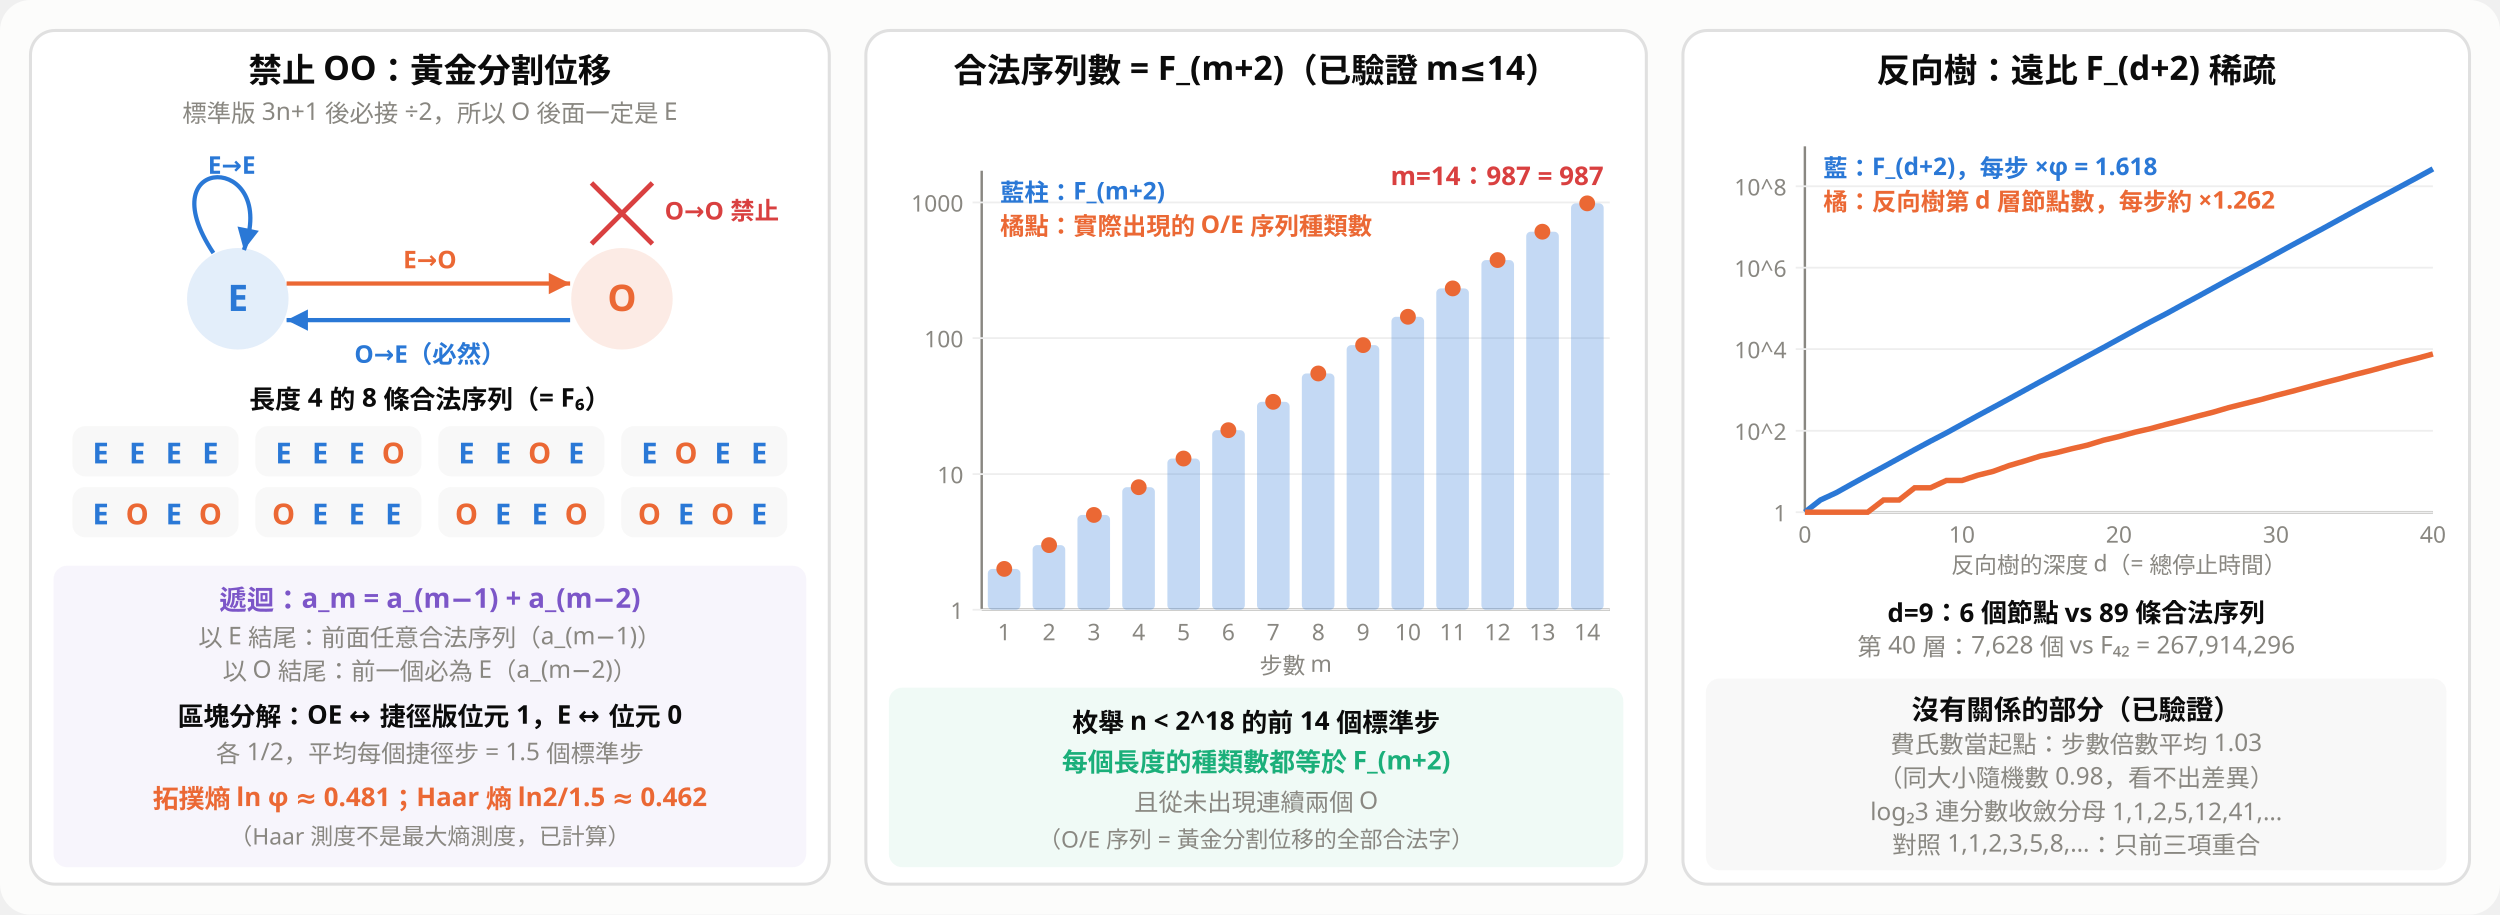
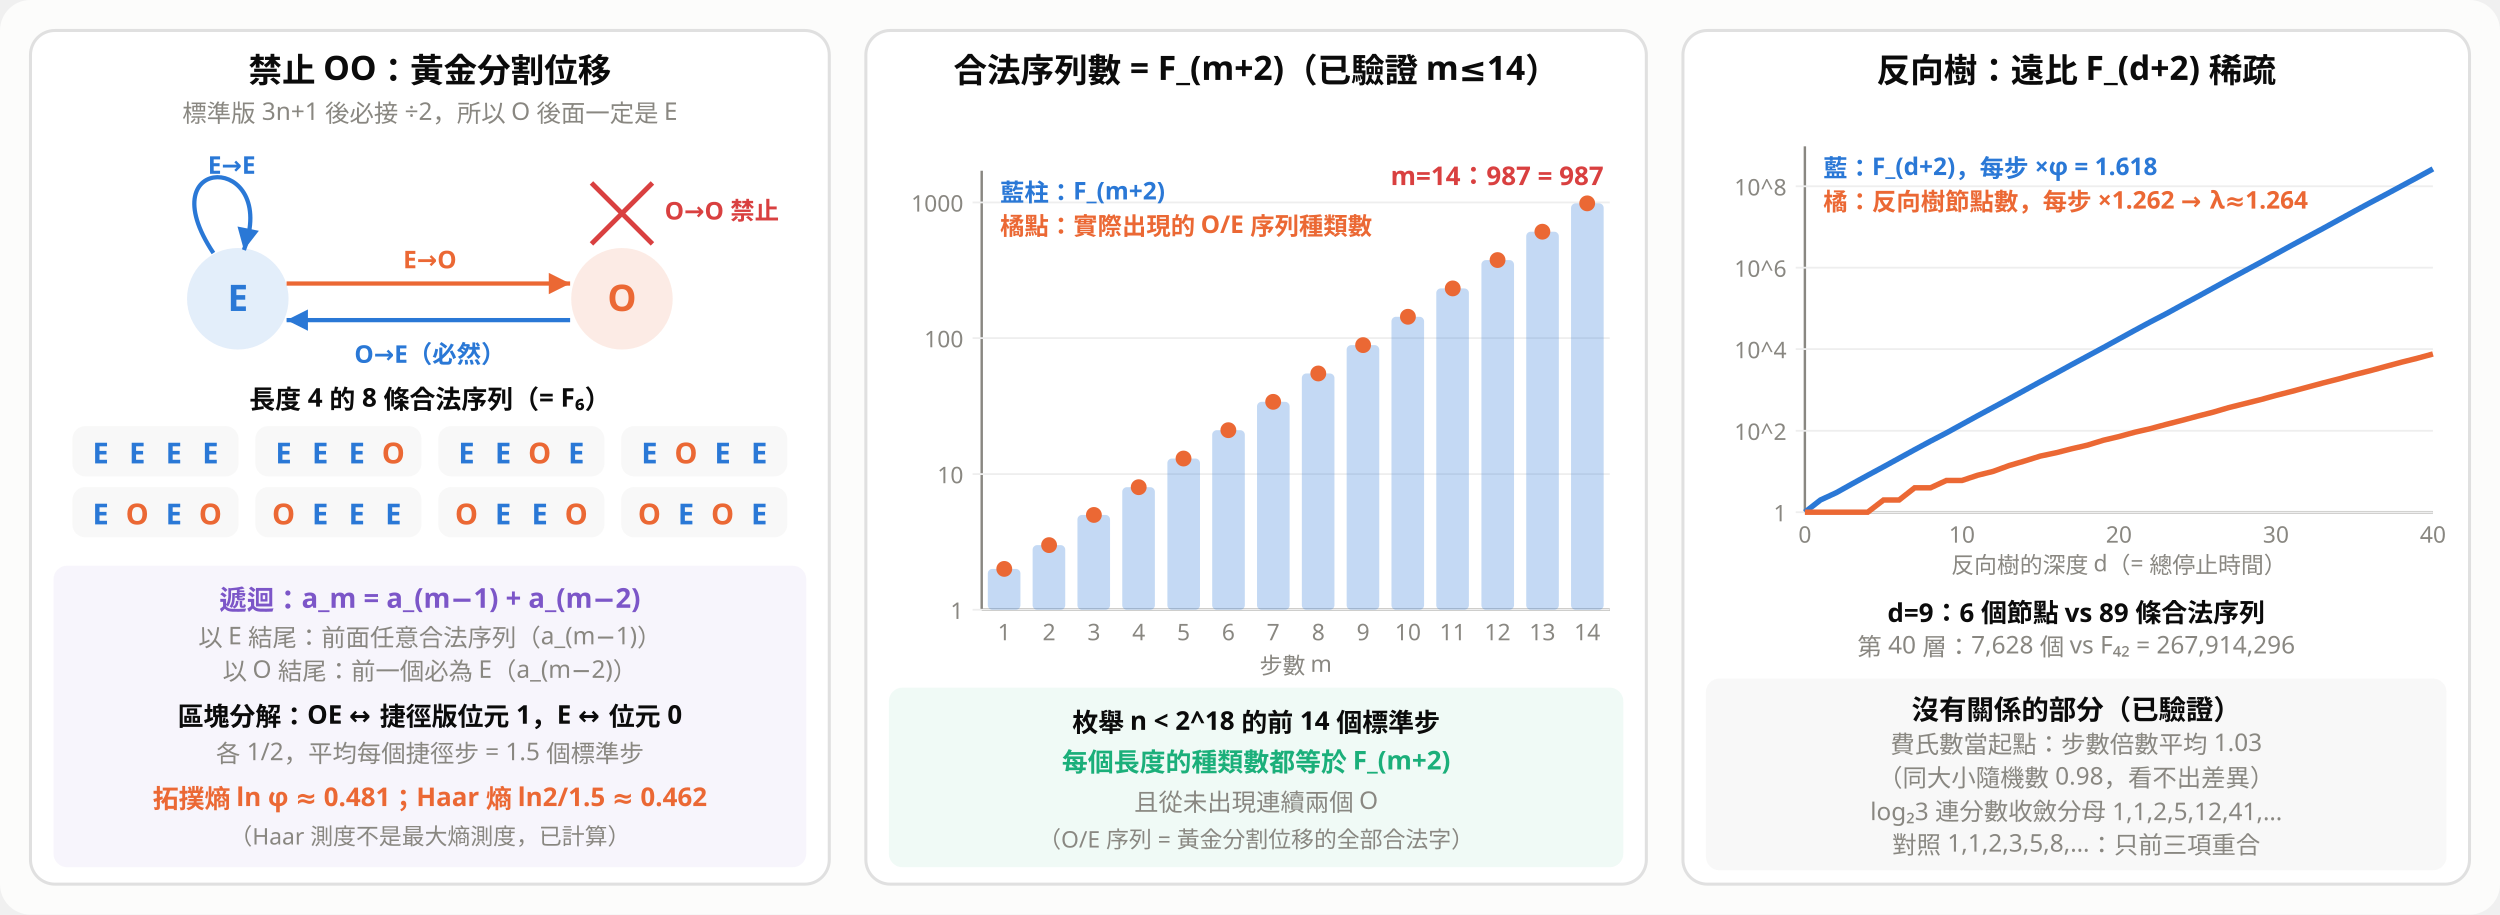
<svg xmlns="http://www.w3.org/2000/svg" viewBox="0 0 820 300" width="820" height="300" font-family="system-ui,sans-serif">
  <rect width="820" height="300" fill="#fcfcfb" rx="10" />
  <rect x="10" y="10" width="262" height="280" fill="white" rx="8" stroke="#e0e0e0" stroke-width="1" />
  <text x="141.0" y="27" text-anchor="middle" font-size="11" font-weight="700" fill="#0b0b0b">禁止 OO：黃金分割位移</text>
  <text x="141.0" y="40.0" text-anchor="middle" font-size="8" font-weight="400" fill="#898781">標準版 3n+1 後必接 ÷2，所以 O 後面一定是 E</text>
  <circle cx="78" cy="98" r="16" fill="#2a78d6" opacity="0.13" stroke="#2a78d6" stroke-width="1.3" />
  <text x="78.0" y="102.0" text-anchor="middle" font-size="12" font-weight="700" fill="#2a78d6">E</text>
  <circle cx="204" cy="98" r="16" fill="#eb6834" opacity="0.13" stroke="#eb6834" stroke-width="1.3" />
  <text x="204.0" y="102.0" text-anchor="middle" font-size="12" font-weight="700" fill="#eb6834">O</text>
  <path d="M70,83 C48,50 92,50 80,82" fill="none" stroke="#2a78d6" stroke-width="1.4" />
  <polygon points="80.0,82.0 77.9,74.3 84.9,75.7" fill="#2a78d6" />
  <text x="76.0" y="57.0" text-anchor="middle" font-size="8" font-weight="700" fill="#2a78d6">E→E</text>
  <line x1="94" y1="93" x2="187" y2="93" stroke="#eb6834" stroke-width="1.4" />
  <polygon points="187.0,93.0 180.0,96.5 180.0,89.5" fill="#eb6834" />
  <text x="141.0" y="88.0" text-anchor="middle" font-size="8" font-weight="700" fill="#eb6834">E→O</text>
  <line x1="187" y1="105" x2="94" y2="105" stroke="#2a78d6" stroke-width="1.4" />
  <polygon points="94.0,105.0 101.0,101.5 101.0,108.5" fill="#2a78d6" />
  <text x="141.0" y="119.0" text-anchor="middle" font-size="8" font-weight="700" fill="#2a78d6">O→E（必然）</text>
  <line x1="194" y1="80" x2="214" y2="60" stroke="#d94040" stroke-width="1.6" />
  <line x1="214" y1="80" x2="194" y2="60" stroke="#d94040" stroke-width="1.6" />
  <text x="218.0" y="72.0" text-anchor="start" font-size="8" font-weight="700" fill="#d94040">O→O 禁止</text>
  <text x="141.0" y="134.0" text-anchor="middle" font-size="8.5" font-weight="700" fill="#0b0b0b">長度 4 的 8 條合法序列（= F₆）</text>
  <rect x="24" y="140" width="54" height="16" rx="4" fill="#898781" opacity="0.06" stroke="#898781" stroke-width="0.5" />
  <text x="33.0" y="152.0" text-anchor="middle" font-size="9.5" font-weight="700" fill="#2a78d6">E</text>
  <text x="45.0" y="152.0" text-anchor="middle" font-size="9.5" font-weight="700" fill="#2a78d6">E</text>
  <text x="57.0" y="152.0" text-anchor="middle" font-size="9.5" font-weight="700" fill="#2a78d6">E</text>
  <text x="69.0" y="152.0" text-anchor="middle" font-size="9.5" font-weight="700" fill="#2a78d6">E</text>
  <rect x="84" y="140" width="54" height="16" rx="4" fill="#898781" opacity="0.06" stroke="#898781" stroke-width="0.5" />
  <text x="93.0" y="152.0" text-anchor="middle" font-size="9.5" font-weight="700" fill="#2a78d6">E</text>
  <text x="105.0" y="152.0" text-anchor="middle" font-size="9.5" font-weight="700" fill="#2a78d6">E</text>
  <text x="117.0" y="152.0" text-anchor="middle" font-size="9.5" font-weight="700" fill="#2a78d6">E</text>
  <text x="129.0" y="152.0" text-anchor="middle" font-size="9.5" font-weight="700" fill="#eb6834">O</text>
  <rect x="144" y="140" width="54" height="16" rx="4" fill="#898781" opacity="0.06" stroke="#898781" stroke-width="0.5" />
  <text x="153.0" y="152.0" text-anchor="middle" font-size="9.5" font-weight="700" fill="#2a78d6">E</text>
  <text x="165.0" y="152.0" text-anchor="middle" font-size="9.5" font-weight="700" fill="#2a78d6">E</text>
  <text x="177.0" y="152.0" text-anchor="middle" font-size="9.5" font-weight="700" fill="#eb6834">O</text>
  <text x="189.0" y="152.0" text-anchor="middle" font-size="9.5" font-weight="700" fill="#2a78d6">E</text>
  <rect x="204" y="140" width="54" height="16" rx="4" fill="#898781" opacity="0.06" stroke="#898781" stroke-width="0.5" />
  <text x="213.0" y="152.0" text-anchor="middle" font-size="9.5" font-weight="700" fill="#2a78d6">E</text>
  <text x="225.0" y="152.0" text-anchor="middle" font-size="9.5" font-weight="700" fill="#eb6834">O</text>
  <text x="237.0" y="152.0" text-anchor="middle" font-size="9.5" font-weight="700" fill="#2a78d6">E</text>
  <text x="249.0" y="152.0" text-anchor="middle" font-size="9.5" font-weight="700" fill="#2a78d6">E</text>
  <rect x="24" y="160" width="54" height="16" rx="4" fill="#898781" opacity="0.06" stroke="#898781" stroke-width="0.5" />
  <text x="33.0" y="172.0" text-anchor="middle" font-size="9.5" font-weight="700" fill="#2a78d6">E</text>
  <text x="45.0" y="172.0" text-anchor="middle" font-size="9.5" font-weight="700" fill="#eb6834">O</text>
  <text x="57.0" y="172.0" text-anchor="middle" font-size="9.5" font-weight="700" fill="#2a78d6">E</text>
  <text x="69.0" y="172.0" text-anchor="middle" font-size="9.5" font-weight="700" fill="#eb6834">O</text>
  <rect x="84" y="160" width="54" height="16" rx="4" fill="#898781" opacity="0.06" stroke="#898781" stroke-width="0.5" />
  <text x="93.0" y="172.0" text-anchor="middle" font-size="9.5" font-weight="700" fill="#eb6834">O</text>
  <text x="105.0" y="172.0" text-anchor="middle" font-size="9.5" font-weight="700" fill="#2a78d6">E</text>
  <text x="117.0" y="172.0" text-anchor="middle" font-size="9.5" font-weight="700" fill="#2a78d6">E</text>
  <text x="129.0" y="172.0" text-anchor="middle" font-size="9.5" font-weight="700" fill="#2a78d6">E</text>
  <rect x="144" y="160" width="54" height="16" rx="4" fill="#898781" opacity="0.06" stroke="#898781" stroke-width="0.5" />
  <text x="153.0" y="172.0" text-anchor="middle" font-size="9.5" font-weight="700" fill="#eb6834">O</text>
  <text x="165.0" y="172.0" text-anchor="middle" font-size="9.5" font-weight="700" fill="#2a78d6">E</text>
  <text x="177.0" y="172.0" text-anchor="middle" font-size="9.5" font-weight="700" fill="#2a78d6">E</text>
  <text x="189.0" y="172.0" text-anchor="middle" font-size="9.5" font-weight="700" fill="#eb6834">O</text>
  <rect x="204" y="160" width="54" height="16" rx="4" fill="#898781" opacity="0.06" stroke="#898781" stroke-width="0.5" />
  <text x="213.0" y="172.0" text-anchor="middle" font-size="9.5" font-weight="700" fill="#eb6834">O</text>
  <text x="225.0" y="172.0" text-anchor="middle" font-size="9.5" font-weight="700" fill="#2a78d6">E</text>
  <text x="237.0" y="172.0" text-anchor="middle" font-size="9.5" font-weight="700" fill="#eb6834">O</text>
  <text x="249.0" y="172.0" text-anchor="middle" font-size="9.5" font-weight="700" fill="#2a78d6">E</text>
  <rect x="18" y="186" width="246" height="98" rx="4" fill="#7c56c8" opacity="0.06" stroke="#7c56c8" stroke-width="0.9" />
  <text x="141.0" y="200.0" text-anchor="middle" font-size="9" font-weight="700" fill="#7c56c8">遞迴：a_m = a_(m−1) + a_(m−2)</text>
  <text x="141.0" y="212.0" text-anchor="middle" font-size="8" font-weight="400" fill="#898781">以 E 結尾：前面任意合法序列（a_(m−1)）</text>
  <text x="141.0" y="223.0" text-anchor="middle" font-size="8" font-weight="400" fill="#898781">以 O 結尾：前一個必為 E（a_(m−2)）</text>
  <text x="141.0" y="238.0" text-anchor="middle" font-size="8.5" font-weight="700" fill="#0b0b0b">區塊分解：OE ↔ 捷徑版位元 1，E ↔ 位元 0</text>
  <text x="141.0" y="250.0" text-anchor="middle" font-size="8" font-weight="400" fill="#898781">各 1/2，平均每個捷徑步 = 1.5 個標準步</text>
  <text x="141.0" y="265.0" text-anchor="middle" font-size="8.5" font-weight="700" fill="#eb6834">拓撲熵 ln φ ≈ 0.481；Haar 熵 ln2/1.5 ≈ 0.462</text>
  <text x="141.0" y="277.0" text-anchor="middle" font-size="7.5" font-weight="400" fill="#898781">（Haar 測度不是最大熵測度，已計算）</text>
  <rect x="284" y="10" width="256" height="280" fill="white" rx="8" stroke="#e0e0e0" stroke-width="1" />
  <text x="412.0" y="27" text-anchor="middle" font-size="11" font-weight="700" fill="#0b0b0b">合法序列數 = F_(m+2)（已驗證 m≤14）</text>
  <line x1="322" y1="200" x2="528" y2="200" stroke="#898781" stroke-width="0.8" />
  <line x1="322" y1="200" x2="322" y2="56" stroke="#898781" stroke-width="0.8" />
  <line x1="319" y1="200.0" x2="528" y2="200.0" stroke="#eee" stroke-width="0.6" />
  <text x="316.0" y="203.0" text-anchor="end" font-size="7.5" font-weight="400" fill="#898781">1</text>
  <line x1="319" y1="155.5" x2="528" y2="155.5" stroke="#eee" stroke-width="0.6" />
  <text x="316.0" y="158.5" text-anchor="end" font-size="7.5" font-weight="400" fill="#898781">10</text>
  <line x1="319" y1="110.9" x2="528" y2="110.9" stroke="#eee" stroke-width="0.6" />
  <text x="316.0" y="113.9" text-anchor="end" font-size="7.5" font-weight="400" fill="#898781">100</text>
  <line x1="319" y1="66.4" x2="528" y2="66.4" stroke="#eee" stroke-width="0.6" />
  <text x="316.0" y="69.4" text-anchor="end" font-size="7.5" font-weight="400" fill="#898781">1000</text>
  <rect x="324.0" y="186.6" width="10.7" height="13.4" rx="1.5" fill="#2a78d6" opacity="0.28" />
  <circle cx="329.4" cy="186.6" r="2.6" fill="#eb6834" />
  <text x="329.4" y="210.0" text-anchor="middle" font-size="7.5" font-weight="400" fill="#898781">1</text>
  <rect x="338.7" y="178.8" width="10.7" height="21.2" rx="1.5" fill="#2a78d6" opacity="0.28" />
  <circle cx="344.1" cy="178.8" r="2.6" fill="#eb6834" />
  <text x="344.1" y="210.0" text-anchor="middle" font-size="7.5" font-weight="400" fill="#898781">2</text>
  <rect x="353.4" y="168.9" width="10.7" height="31.1" rx="1.5" fill="#2a78d6" opacity="0.28" />
  <circle cx="358.8" cy="168.9" r="2.6" fill="#eb6834" />
  <text x="358.8" y="210.0" text-anchor="middle" font-size="7.5" font-weight="400" fill="#898781">3</text>
  <rect x="368.1" y="159.8" width="10.7" height="40.2" rx="1.5" fill="#2a78d6" opacity="0.28" />
  <circle cx="373.5" cy="159.8" r="2.6" fill="#eb6834" />
  <text x="373.5" y="210.0" text-anchor="middle" font-size="7.5" font-weight="400" fill="#898781">4</text>
  <rect x="382.9" y="150.4" width="10.7" height="49.6" rx="1.5" fill="#2a78d6" opacity="0.28" />
  <circle cx="388.2" cy="150.4" r="2.6" fill="#eb6834" />
  <text x="388.2" y="210.0" text-anchor="middle" font-size="7.5" font-weight="400" fill="#898781">5</text>
  <rect x="397.6" y="141.1" width="10.7" height="58.9" rx="1.5" fill="#2a78d6" opacity="0.28" />
  <circle cx="402.9" cy="141.1" r="2.6" fill="#eb6834" />
  <text x="402.9" y="210.0" text-anchor="middle" font-size="7.5" font-weight="400" fill="#898781">6</text>
  <rect x="412.3" y="131.8" width="10.7" height="68.2" rx="1.5" fill="#2a78d6" opacity="0.28" />
  <circle cx="417.6" cy="131.8" r="2.6" fill="#eb6834" />
  <text x="417.6" y="210.0" text-anchor="middle" font-size="7.5" font-weight="400" fill="#898781">7</text>
  <rect x="427.0" y="122.5" width="10.7" height="77.5" rx="1.5" fill="#2a78d6" opacity="0.28" />
  <circle cx="432.4" cy="122.5" r="2.6" fill="#eb6834" />
  <text x="432.4" y="210.0" text-anchor="middle" font-size="7.5" font-weight="400" fill="#898781">8</text>
  <rect x="441.7" y="113.2" width="10.7" height="86.8" rx="1.5" fill="#2a78d6" opacity="0.28" />
  <circle cx="447.1" cy="113.2" r="2.6" fill="#eb6834" />
  <text x="447.1" y="210.0" text-anchor="middle" font-size="7.5" font-weight="400" fill="#898781">9</text>
  <rect x="456.4" y="103.9" width="10.7" height="96.1" rx="1.5" fill="#2a78d6" opacity="0.28" />
  <circle cx="461.8" cy="103.9" r="2.6" fill="#eb6834" />
  <text x="461.8" y="210.0" text-anchor="middle" font-size="7.5" font-weight="400" fill="#898781">10</text>
  <rect x="471.1" y="94.6" width="10.7" height="105.4" rx="1.5" fill="#2a78d6" opacity="0.28" />
  <circle cx="476.5" cy="94.6" r="2.6" fill="#eb6834" />
  <text x="476.5" y="210.0" text-anchor="middle" font-size="7.5" font-weight="400" fill="#898781">11</text>
  <rect x="485.9" y="85.3" width="10.7" height="114.7" rx="1.5" fill="#2a78d6" opacity="0.28" />
  <circle cx="491.2" cy="85.3" r="2.6" fill="#eb6834" />
  <text x="491.2" y="210.0" text-anchor="middle" font-size="7.5" font-weight="400" fill="#898781">12</text>
  <rect x="500.6" y="76.0" width="10.7" height="124.0" rx="1.5" fill="#2a78d6" opacity="0.28" />
  <circle cx="505.9" cy="76.0" r="2.6" fill="#eb6834" />
  <text x="505.9" y="210.0" text-anchor="middle" font-size="7.5" font-weight="400" fill="#898781">13</text>
  <rect x="515.3" y="66.7" width="10.7" height="133.3" rx="1.5" fill="#2a78d6" opacity="0.28" />
  <circle cx="520.6" cy="66.7" r="2.6" fill="#eb6834" />
  <text x="520.6" y="210.0" text-anchor="middle" font-size="7.5" font-weight="400" fill="#898781">14</text>
  <text x="425.0" y="221.0" text-anchor="middle" font-size="7.5" font-weight="400" fill="#898781">步數 m</text>
  <text x="328.0" y="66.0" text-anchor="start" font-size="8" font-weight="700" fill="#2a78d6">藍柱：F_(m+2)</text>
  <text x="328.0" y="77.0" text-anchor="start" font-size="8" font-weight="700" fill="#eb6834">橘點：實際出現的 O/E 序列種類數</text>
  <text x="526.0" y="60.7" text-anchor="end" font-size="8.5" font-weight="700" fill="#d94040">m=14：987 = 987</text>
  <rect x="292" y="226" width="240" height="58" rx="4" fill="#1baf7a" opacity="0.07" stroke="#1baf7a" stroke-width="0.9" />
  <text x="412.0" y="240.0" text-anchor="middle" font-size="8.5" font-weight="700" fill="#0b0b0b">枚舉 n &lt; 2^18 的前 14 個標準步</text>
  <text x="412.0" y="253.0" text-anchor="middle" font-size="8.5" font-weight="700" fill="#1baf7a">每個長度的種類數都等於 F_(m+2)</text>
  <text x="412.0" y="266.0" text-anchor="middle" font-size="8" font-weight="400" fill="#898781">且從未出現連續兩個 O</text>
  <text x="412.0" y="278.0" text-anchor="middle" font-size="7.5" font-weight="400" fill="#898781">（O/E 序列 = 黃金分割位移的全部合法字）</text>
  <rect x="552" y="10" width="258" height="280" fill="white" rx="8" stroke="#e0e0e0" stroke-width="1" />
  <text x="681.0" y="27" text-anchor="middle" font-size="11" font-weight="700" fill="#0b0b0b">反向樹：遠比 F_(d+2) 稀疏</text>
  <line x1="592" y1="168" x2="798" y2="168" stroke="#898781" stroke-width="0.8" />
  <line x1="592" y1="168" x2="592" y2="48" stroke="#898781" stroke-width="0.8" />
  <line x1="589" y1="168.0" x2="798" y2="168.0" stroke="#eee" stroke-width="0.6" />
  <text x="586.0" y="171.0" text-anchor="end" font-size="7.5" font-weight="400" fill="#898781">1</text>
  <line x1="589" y1="141.3" x2="798" y2="141.3" stroke="#eee" stroke-width="0.6" />
  <text x="586.0" y="144.3" text-anchor="end" font-size="7.5" font-weight="400" fill="#898781">10^2</text>
  <line x1="589" y1="114.5" x2="798" y2="114.5" stroke="#eee" stroke-width="0.6" />
  <text x="586.0" y="117.5" text-anchor="end" font-size="7.5" font-weight="400" fill="#898781">10^4</text>
  <line x1="589" y1="87.8" x2="798" y2="87.8" stroke="#eee" stroke-width="0.6" />
  <text x="586.0" y="90.8" text-anchor="end" font-size="7.5" font-weight="400" fill="#898781">10^6</text>
  <line x1="589" y1="61.1" x2="798" y2="61.1" stroke="#eee" stroke-width="0.6" />
  <text x="586.0" y="64.1" text-anchor="end" font-size="7.5" font-weight="400" fill="#898781">10^8</text>
  <polyline points="592.0,168.0 597.1,164.0 602.3,161.6 607.5,158.7 612.6,155.9 617.8,153.1 622.9,150.3 628.0,147.5 633.2,144.7 638.4,142.0 643.5,139.2 648.6,136.4 653.8,133.6 659.0,130.8 664.1,128.0 669.2,125.2 674.4,122.4 679.5,119.6 684.7,116.8 689.9,114.0 695.0,111.2 700.1,108.4 705.3,105.6 710.5,102.9 715.6,100.1 720.8,97.3 725.9,94.5 731.0,91.7 736.2,88.9 741.4,86.1 746.5,83.3 751.6,80.5 756.8,77.7 762.0,74.9 767.1,72.1 772.2,69.3 777.4,66.5 782.5,63.8 787.7,61.0 792.9,58.2 798.0,55.4" fill="none" stroke="#2a78d6" stroke-width="1.8" />
  <polyline points="592.0,168.0 597.1,168.0 602.3,168.0 607.5,168.0 612.6,168.0 617.8,164.0 622.9,164.0 628.0,160.0 633.2,160.0 638.4,157.6 643.5,157.6 648.6,155.9 653.8,154.6 659.0,152.7 664.1,151.2 669.2,149.6 674.4,148.5 679.5,147.2 684.7,146.0 689.9,144.4 695.0,143.2 700.1,141.8 705.3,140.6 710.5,139.2 715.6,137.9 720.8,136.5 725.9,135.2 731.0,133.7 736.2,132.4 741.4,131.1 746.5,129.7 751.6,128.4 756.8,127.0 762.0,125.6 767.1,124.3 772.2,122.9 777.4,121.6 782.5,120.2 787.7,118.8 792.9,117.5 798.0,116.1" fill="none" stroke="#eb6834" stroke-width="1.8" />
  <text x="592.0" y="178.0" text-anchor="middle" font-size="7.5" font-weight="400" fill="#898781">0</text>
  <text x="643.5" y="178.0" text-anchor="middle" font-size="7.5" font-weight="400" fill="#898781">10</text>
  <text x="695.0" y="178.0" text-anchor="middle" font-size="7.5" font-weight="400" fill="#898781">20</text>
  <text x="746.5" y="178.0" text-anchor="middle" font-size="7.5" font-weight="400" fill="#898781">30</text>
  <text x="798.0" y="178.0" text-anchor="middle" font-size="7.5" font-weight="400" fill="#898781">40</text>
  <text x="695.0" y="188.0" text-anchor="middle" font-size="7.5" font-weight="400" fill="#898781">反向樹的深度 d（= 總停止時間）</text>
  <text x="598.0" y="58.0" text-anchor="start" font-size="8" font-weight="700" fill="#2a78d6">藍：F_(d+2)，每步 ×φ = 1.618</text>
-   <text x="598.0" y="69.0" text-anchor="start" font-size="8" font-weight="700" fill="#eb6834">橘：反向樹第 d 層節點數，每步約 ×1.262</text>
+   <text x="598.0" y="69.0" text-anchor="start" font-size="8" font-weight="700" fill="#eb6834">橘：反向樹節點數，每步 ×1.262 → λ≈1.264</text>
  <text x="681.0" y="204.0" text-anchor="middle" font-size="8.5" font-weight="700" fill="#0b0b0b">d=9：6 個節點 vs 89 條合法序列</text>
  <text x="681.0" y="215.0" text-anchor="middle" font-size="8" font-weight="400" fill="#898781">第 40 層：7,628 個 vs F₄₂ = 267,914,296</text>
  <rect x="560" y="223" width="242" height="62" rx="4" fill="#898781" opacity="0.06" stroke="#898781" stroke-width="0.9" />
  <text x="681.0" y="236.0" text-anchor="middle" font-size="9" font-weight="700" fill="#0b0b0b">沒有關係的部分（已驗證）</text>
  <text x="681.0" y="247.0" text-anchor="middle" font-size="8" font-weight="400" fill="#898781">費氏數當起點：步數倍數平均 1.03</text>
  <text x="681.0" y="258.0" text-anchor="middle" font-size="8" font-weight="400" fill="#898781">（同大小隨機數 0.98，看不出差異）</text>
  <text x="681.0" y="269.0" text-anchor="middle" font-size="8" font-weight="400" fill="#898781">log₂3 連分數收斂分母 1,1,2,5,12,41,…</text>
  <text x="681.0" y="280.0" text-anchor="middle" font-size="8" font-weight="400" fill="#898781">對照 1,1,2,3,5,8,…：只前三項重合</text>
</svg>
